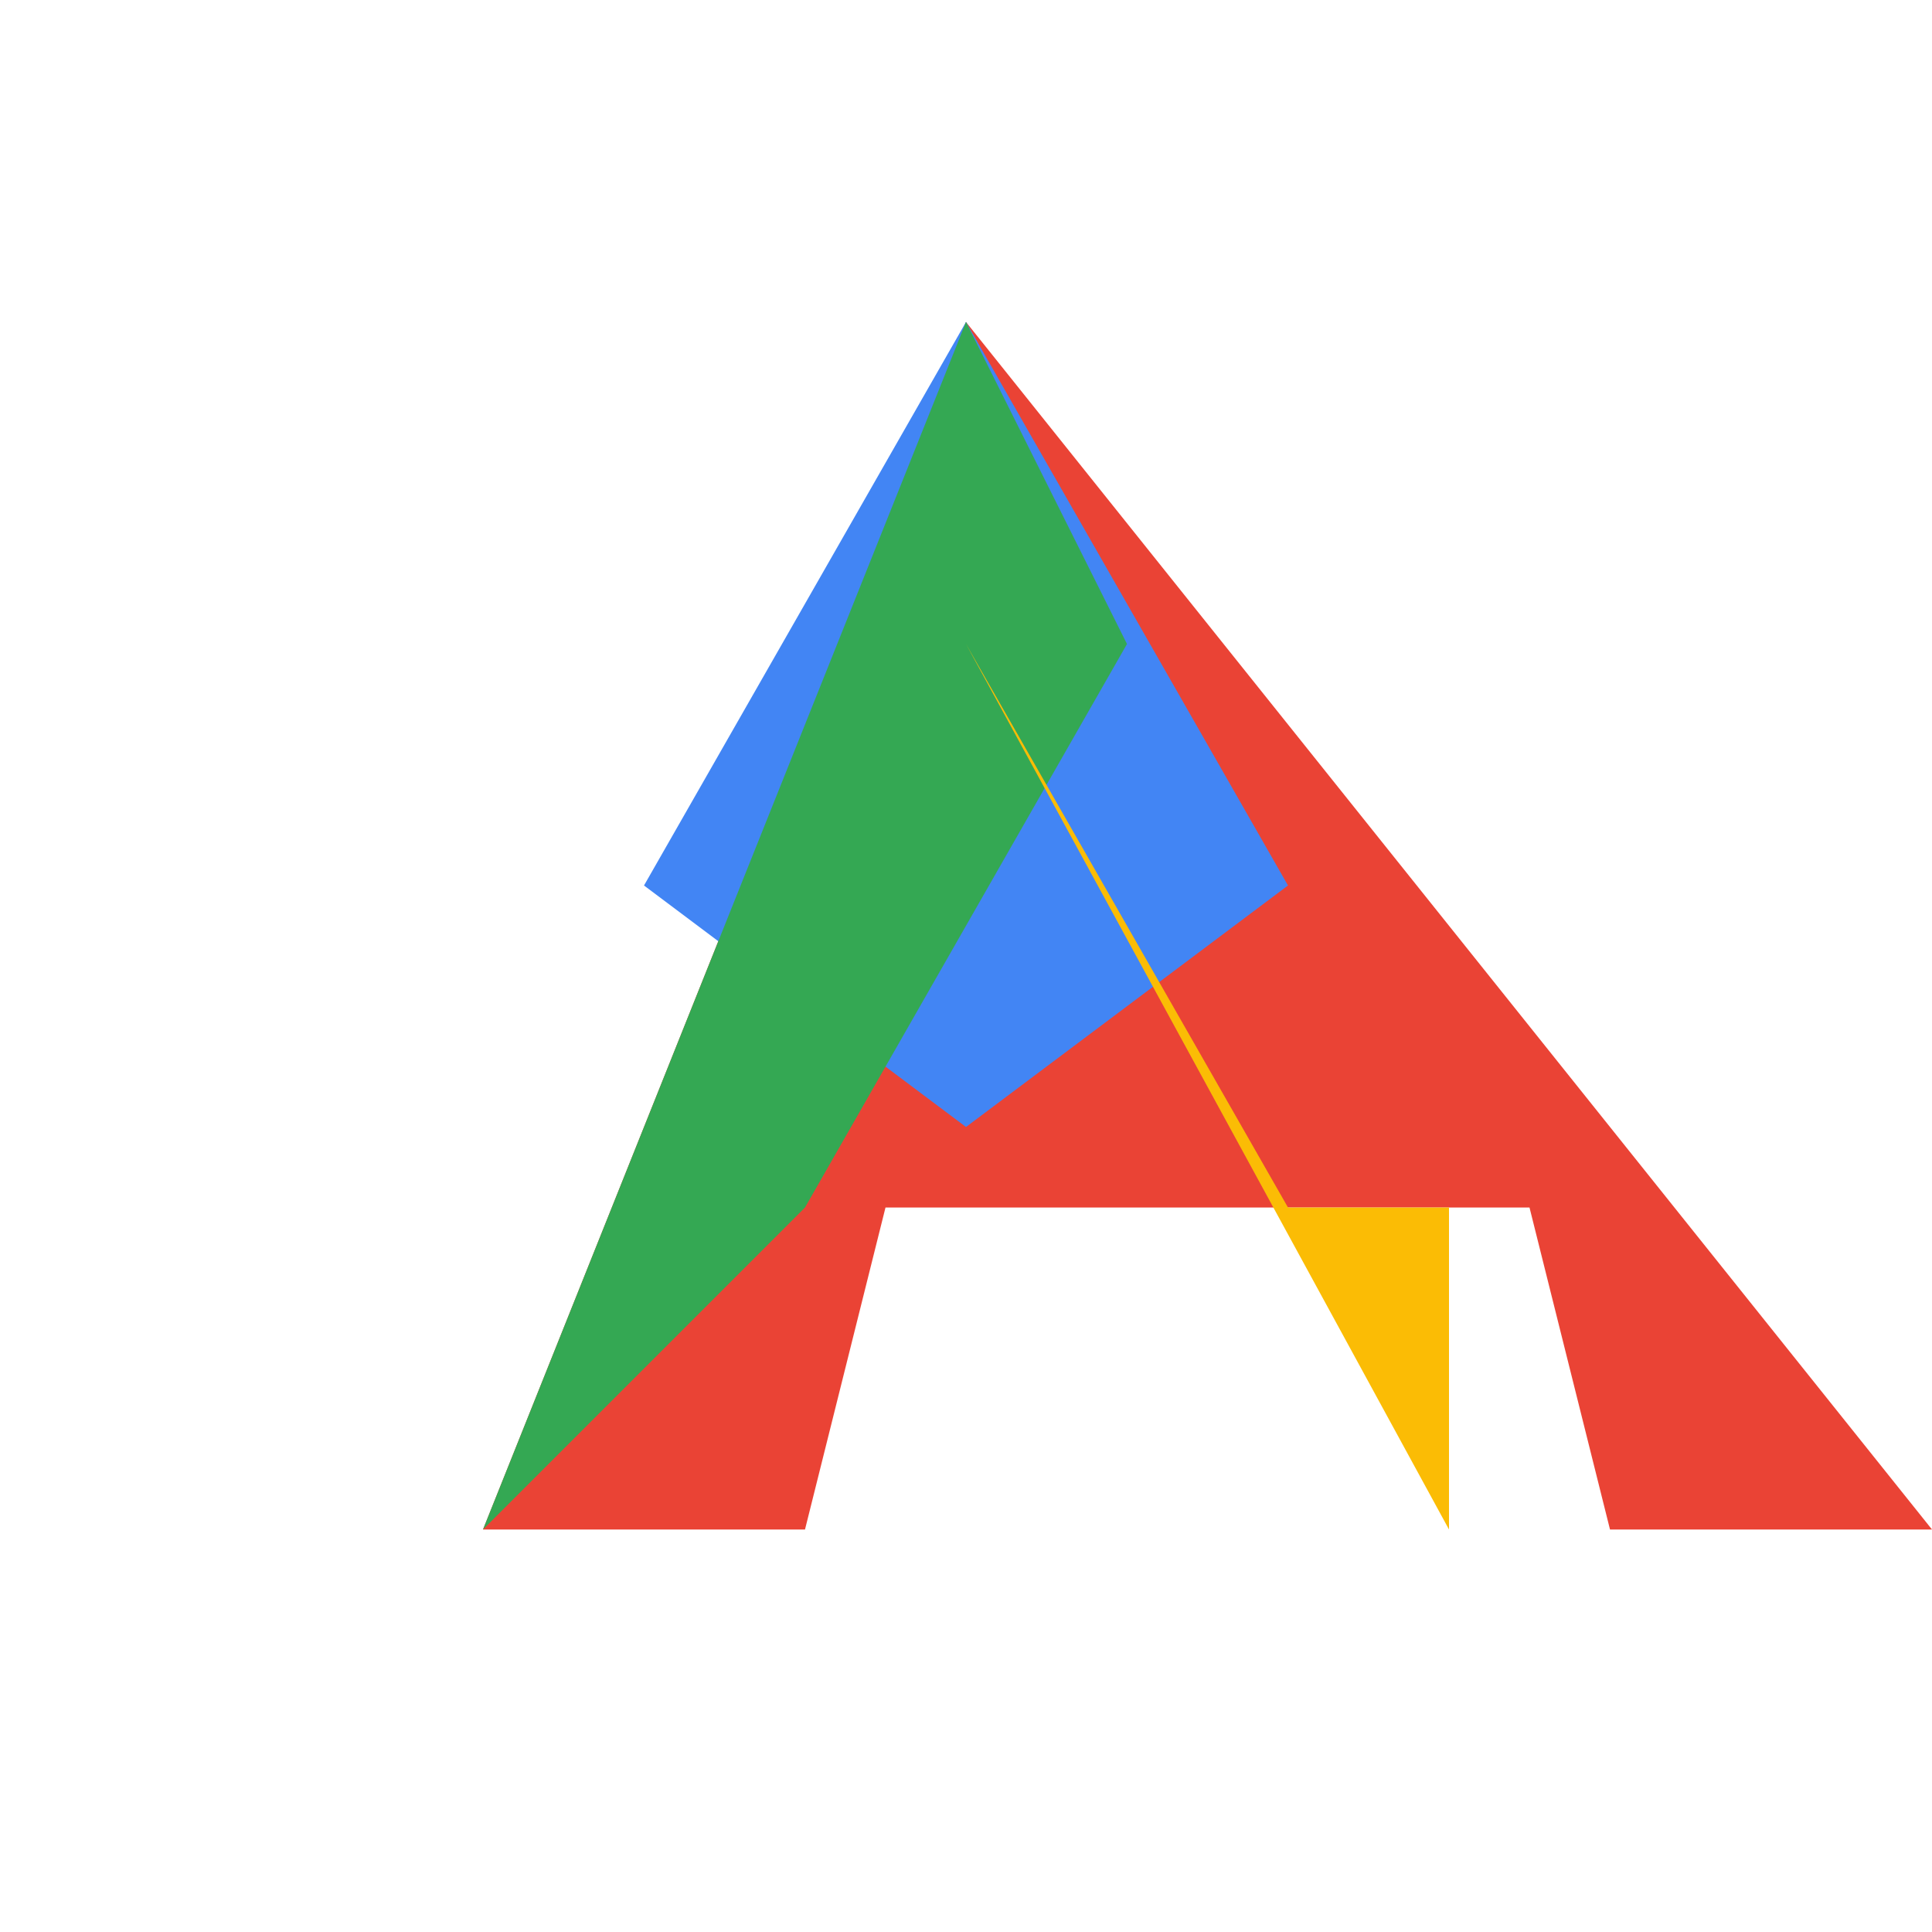
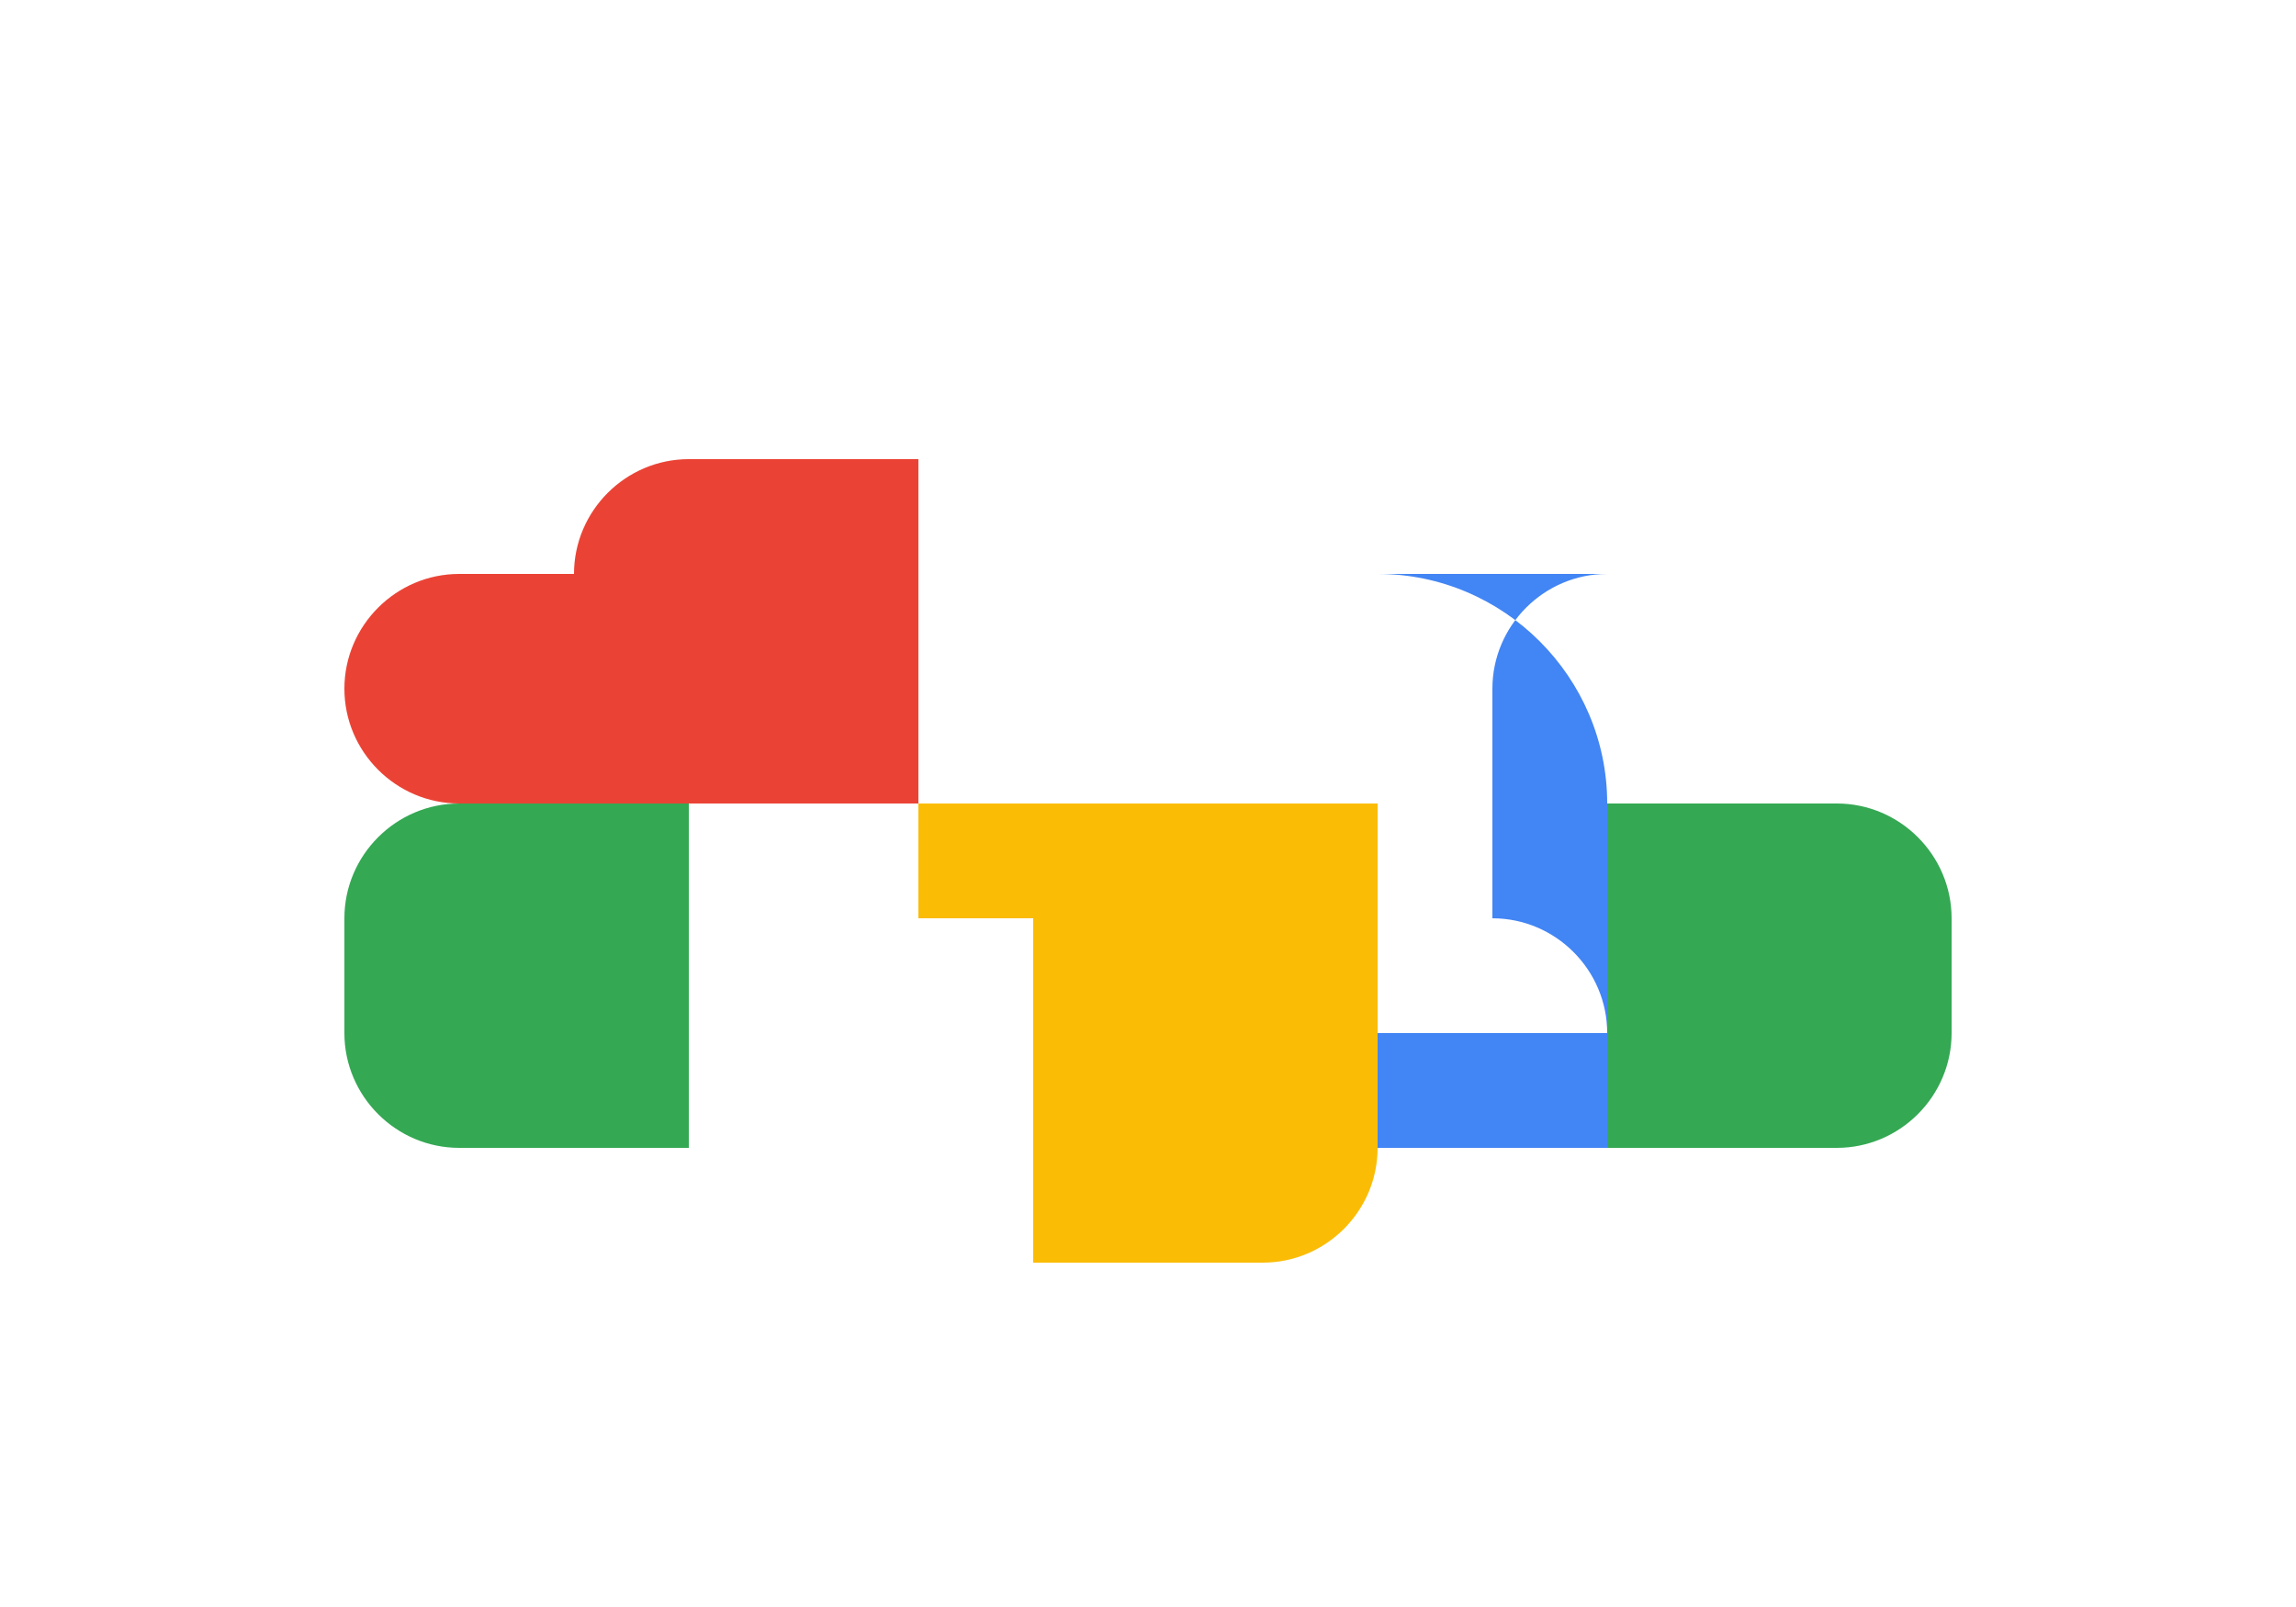
- <svg xmlns="http://www.w3.org/2000/svg" viewBox="0 0 48 48" fill="none" aria-hidden="true">
-   <path fill="#EA4335" d="M24 8L12 38h8l2-8h16l2 8h8L24 8z" />
-   <path fill="#4285F4" d="M24 8l8 14-8 6-8-6 8-14z" />
-   <path fill="#34A853" d="M12 38l12-30 4 8-8 14-8 8z" />
-   <path fill="#FBBC05" d="M36 38l-12-22 8 14h4z" />
+ <svg xmlns="http://www.w3.org/2000/svg" viewBox="0 0 40 28" fill="none" aria-hidden="true">
+   <path fill="#4285F4" d="M24 10c2.2 0 4 1.8 4 4v2h2c1.1 0 2 .9 2 2s-.9 2-2 2h-8v-2h6c0-1.1-.9-2-2-2v-4c0-1.1.9-2 2-2z" />
+   <path fill="#EA4335" d="M16 10v4H8c-1.1 0-2-.9-2-2s.9-2 2-2h8v-2h-4c-1.1 0-2 .9-2 2z" />
+   <path fill="#FBBC05" d="M16 14h8v6c0 1.1-.9 2-2 2h-4v-6h-2v-2z" />
+   <path fill="#34A853" d="M12 20H8c-1.1 0-2-.9-2-2v-2c0-1.1.9-2 2-2h4v6zm16 0v-6h4c1.1 0 2 .9 2 2v2c0 1.1-.9 2-2 2h-4z" />
</svg>
